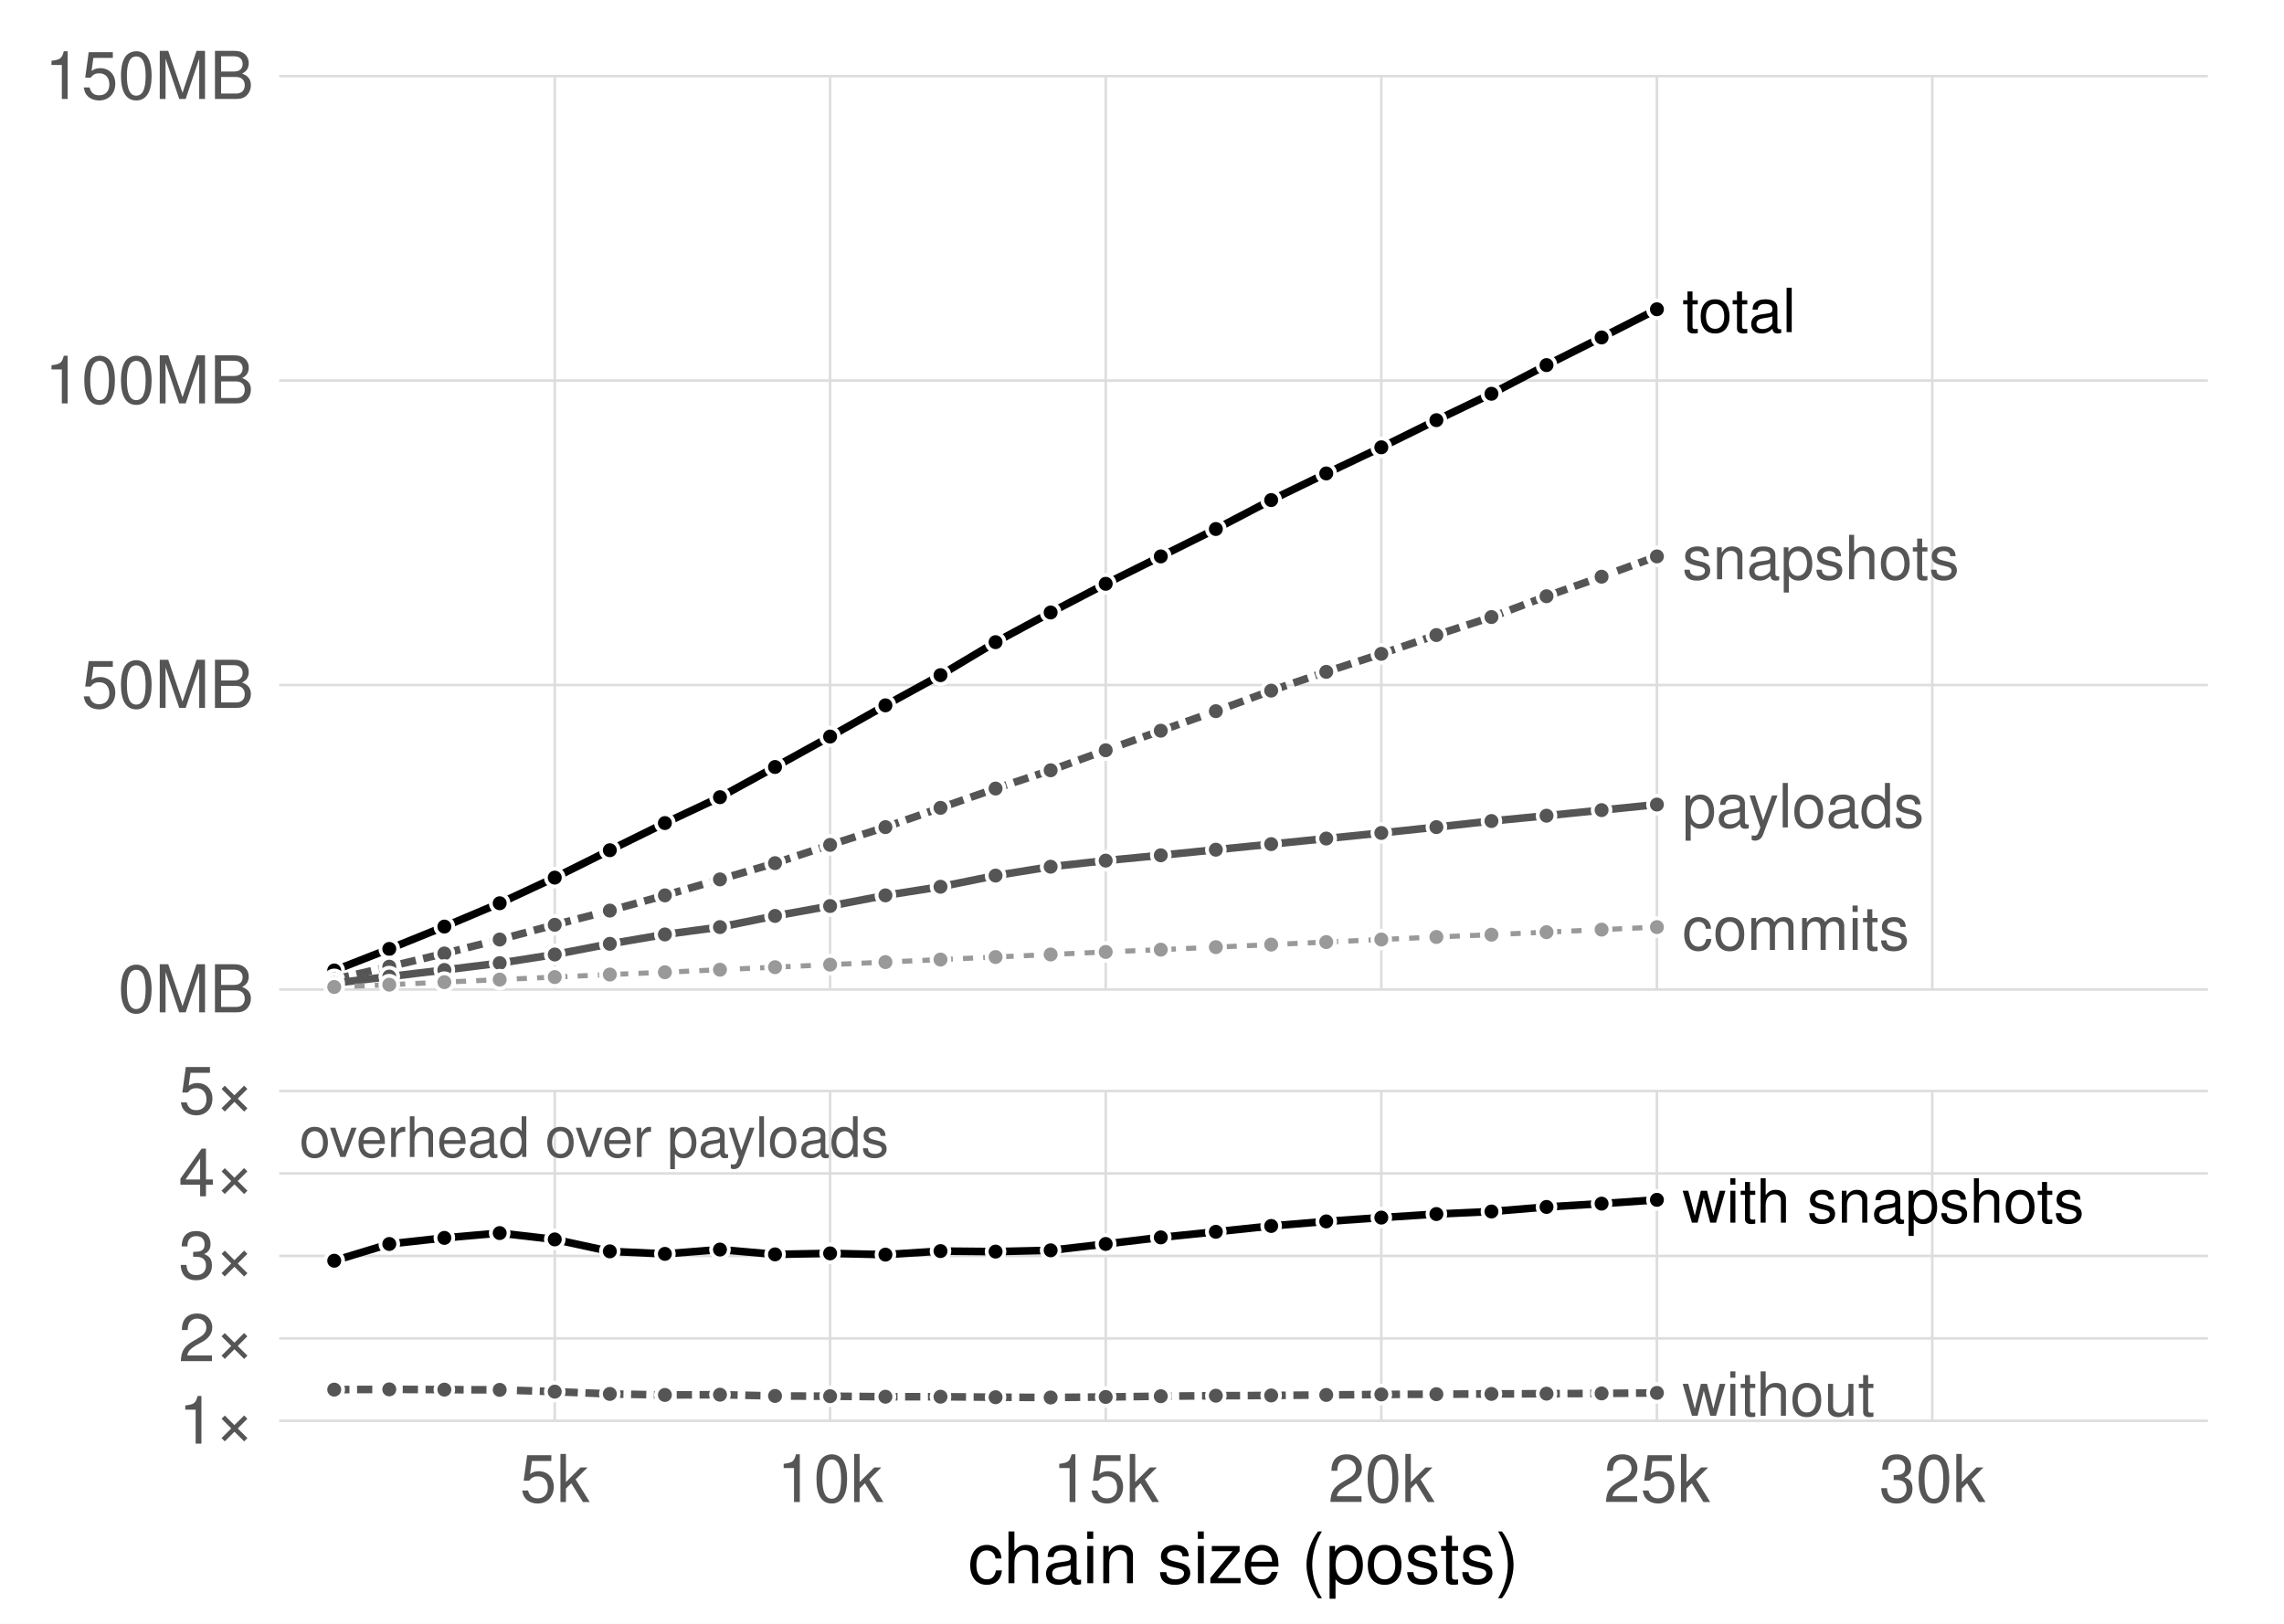
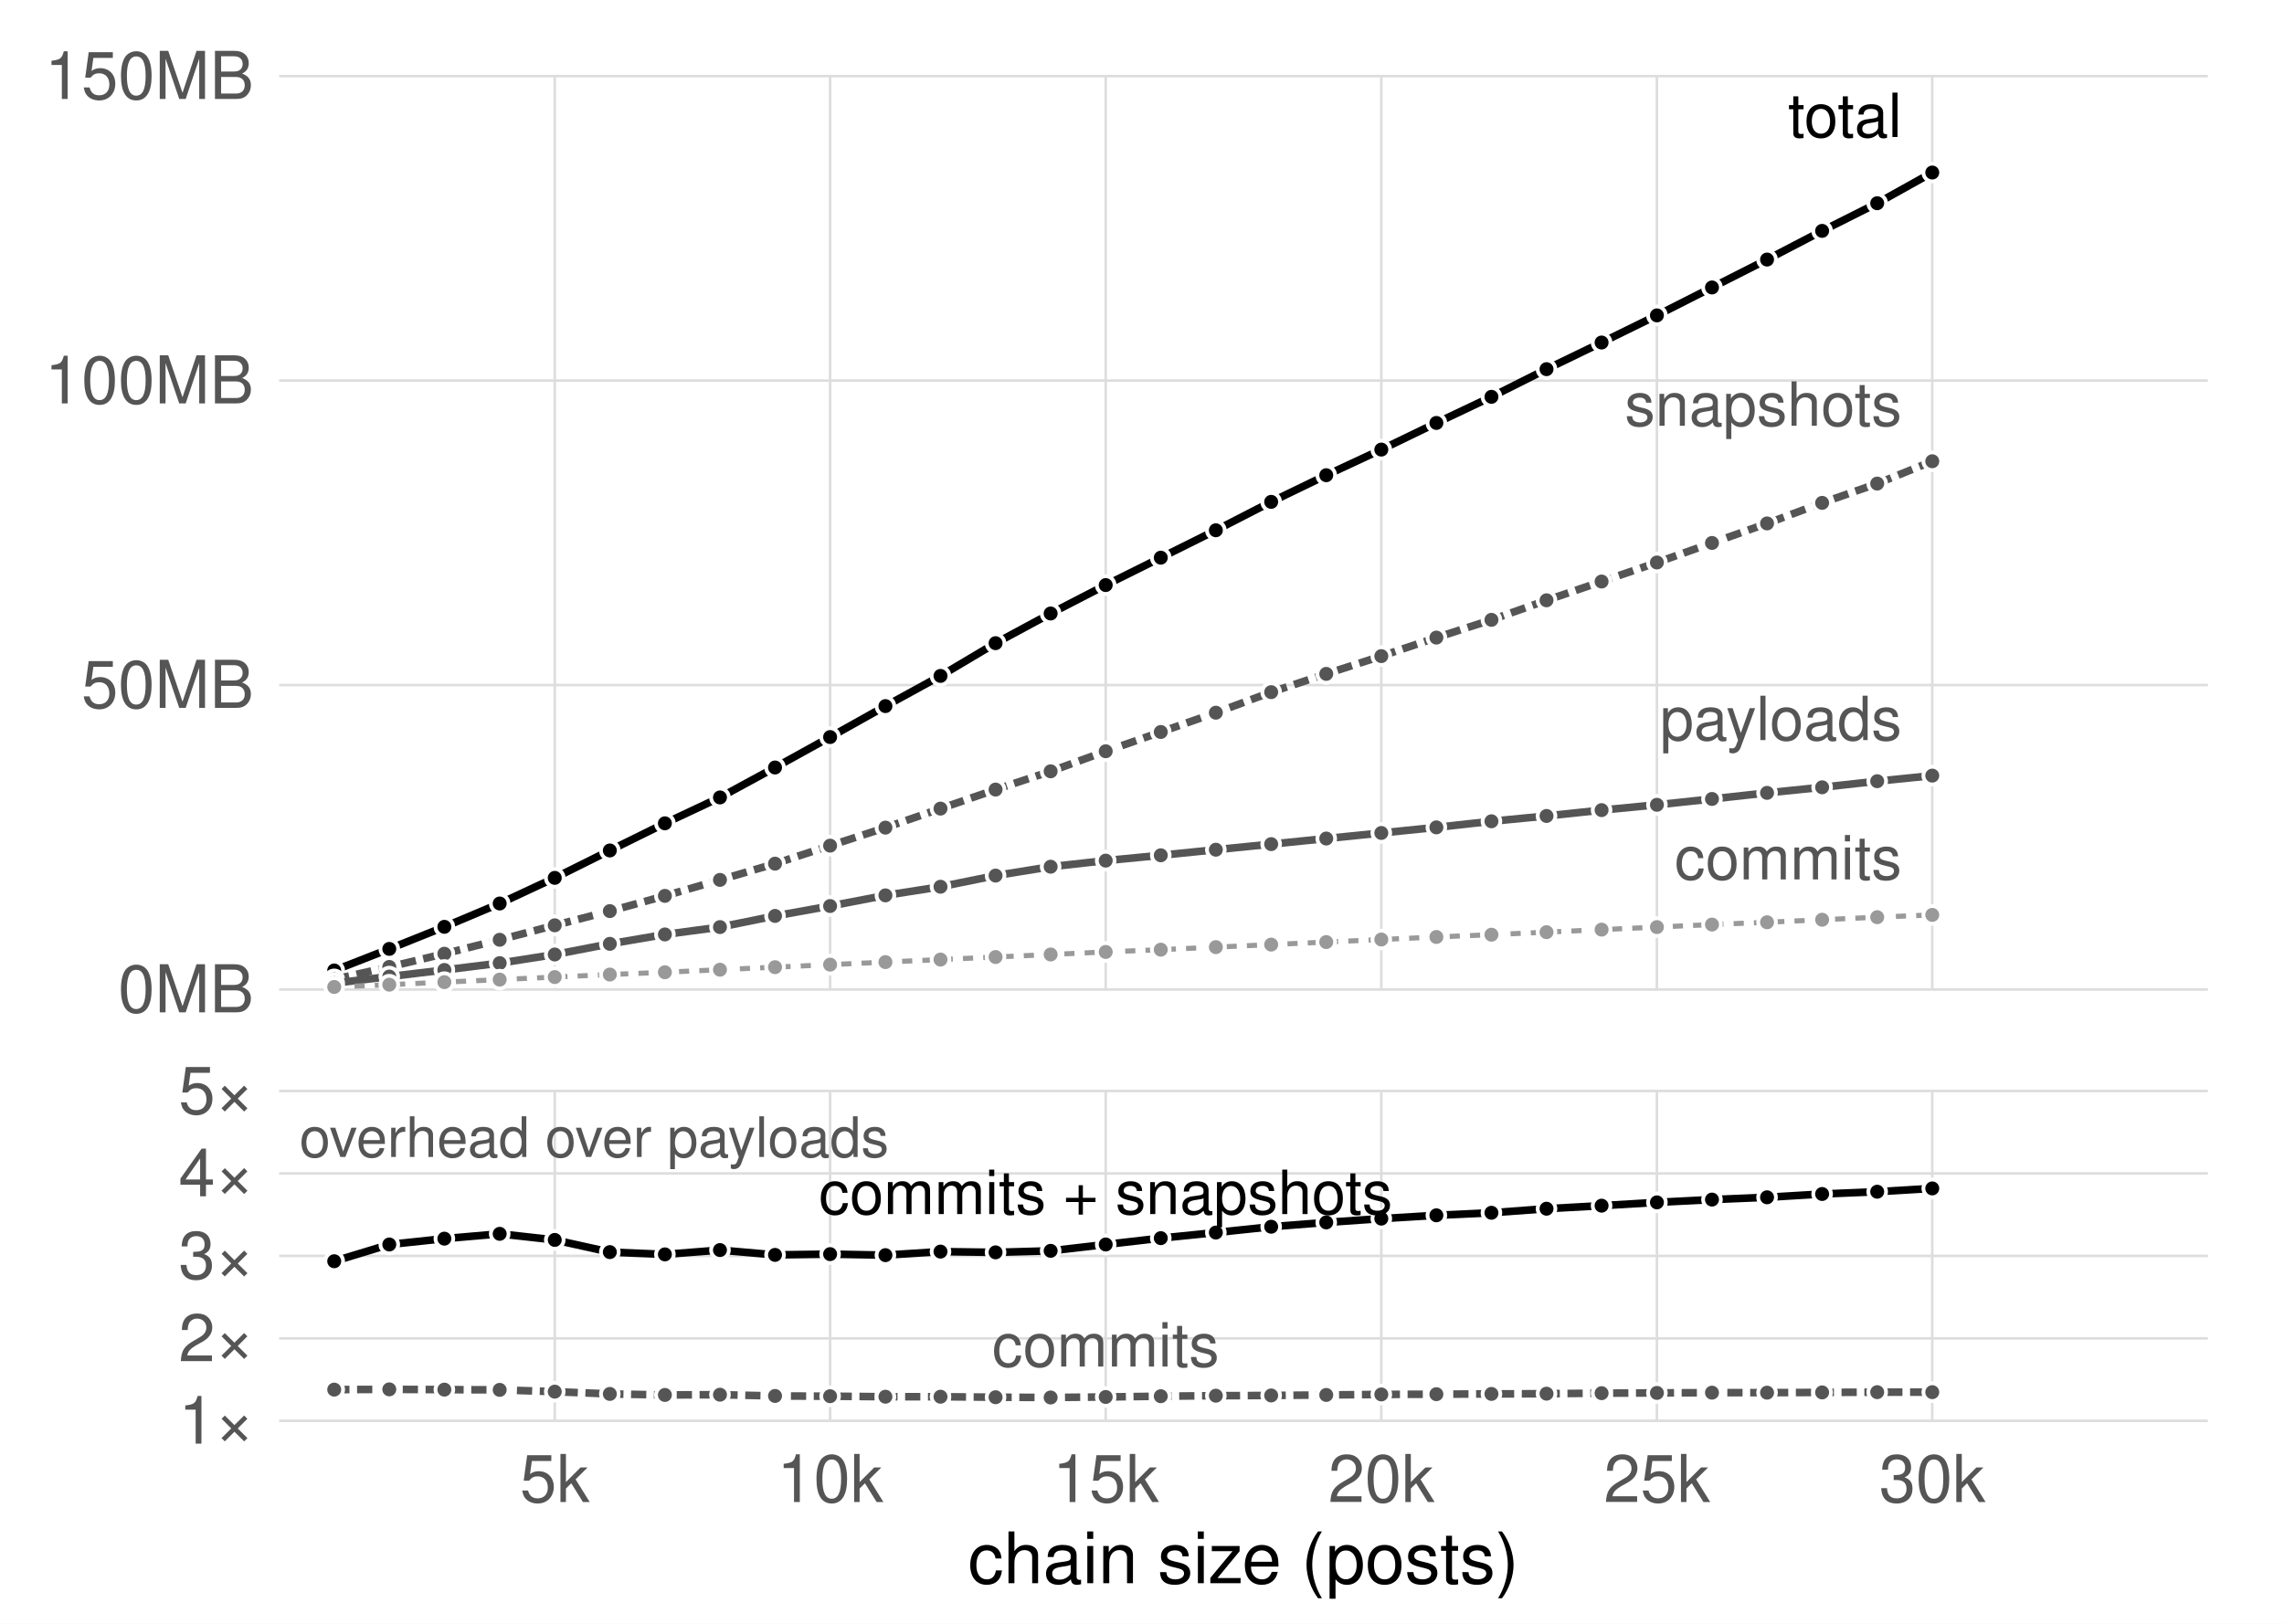
<svg xmlns="http://www.w3.org/2000/svg" width="900" height="640" viewBox="0 0 900 640">
  <rect width="900" height="640" fill="#ffffff" />
  <line x1="110" x2="870" y1="390.0" y2="390.0" stroke="#dddddd" />
  <text x="100.0" y="399.0" font-family="Helvetica, Arial, sans-serif" font-size="26" text-anchor="end" fill="#555555">0MB</text>
  <line x1="110" x2="870" y1="270.0" y2="270.0" stroke="#dddddd" />
  <text x="100.0" y="279.0" font-family="Helvetica, Arial, sans-serif" font-size="26" text-anchor="end" fill="#555555">50MB</text>
  <line x1="110" x2="870" y1="150.0" y2="150.0" stroke="#dddddd" />
  <text x="100.0" y="159.0" font-family="Helvetica, Arial, sans-serif" font-size="26" text-anchor="end" fill="#555555">100MB</text>
  <line x1="110" x2="870" y1="30.0" y2="30.0" stroke="#dddddd" />
  <text x="100.0" y="39.0" font-family="Helvetica, Arial, sans-serif" font-size="26" text-anchor="end" fill="#555555">150MB</text>
  <line y1="30" y2="390" x1="218.6" x2="218.6" stroke="#dddddd" />
  <line y1="430" y2="560" x1="218.6" x2="218.6" stroke="#dddddd" />
  <text x="218.6" y="592.0" font-family="Helvetica, Arial, sans-serif" font-size="26" text-anchor="middle" fill="#555555">5k</text>
  <line y1="30" y2="390" x1="327.1" x2="327.1" stroke="#dddddd" />
  <line y1="430" y2="560" x1="327.1" x2="327.1" stroke="#dddddd" />
  <text x="327.1" y="592.0" font-family="Helvetica, Arial, sans-serif" font-size="26" text-anchor="middle" fill="#555555">10k</text>
  <line y1="30" y2="390" x1="435.7" x2="435.7" stroke="#dddddd" />
  <line y1="430" y2="560" x1="435.7" x2="435.7" stroke="#dddddd" />
  <text x="435.7" y="592.0" font-family="Helvetica, Arial, sans-serif" font-size="26" text-anchor="middle" fill="#555555">15k</text>
  <line y1="30" y2="390" x1="544.3" x2="544.3" stroke="#dddddd" />
  <line y1="430" y2="560" x1="544.3" x2="544.3" stroke="#dddddd" />
  <text x="544.3" y="592.0" font-family="Helvetica, Arial, sans-serif" font-size="26" text-anchor="middle" fill="#555555">20k</text>
  <line y1="30" y2="390" x1="652.9" x2="652.9" stroke="#dddddd" />
  <line y1="430" y2="560" x1="652.9" x2="652.9" stroke="#dddddd" />
  <text x="652.9" y="592.0" font-family="Helvetica, Arial, sans-serif" font-size="26" text-anchor="middle" fill="#555555">25k</text>
  <line y1="30" y2="390" x1="761.4" x2="761.4" stroke="#dddddd" />
  <line y1="430" y2="560" x1="761.4" x2="761.4" stroke="#dddddd" />
  <text x="761.4" y="592.0" font-family="Helvetica, Arial, sans-serif" font-size="26" text-anchor="middle" fill="#555555">30k</text>
  <text x="490.0" y="624.0" font-family="Helvetica, Arial, sans-serif" font-size="28" text-anchor="middle" fill="#000000">chain size (posts)</text>
-   <polyline fill="none" stroke="#000000" stroke-width="3" points="131.7,382.5 153.4,374.0 175.1,365.2 196.9,356.0 218.6,345.9 240.3,335.1 262.0,324.4 283.7,314.2 305.4,302.3 327.1,290.3 348.9,278.0 370.6,266.1 392.3,253.1 414.0,241.4 435.7,230.1 457.4,219.3 479.1,208.5 500.9,197.1 522.6,186.6 544.3,176.3 566.0,165.6 587.7,155.2 609.4,143.9 631.1,133.0 652.9,121.9" />
+   <polyline fill="none" stroke="#000000" stroke-width="3" points="131.7,382.5 153.4,374.0 175.1,365.3 196.9,356.1 218.6,346.0 240.3,335.2 262.0,324.5 283.7,314.3 305.4,302.5 327.1,290.5 348.9,278.3 370.6,266.4 392.3,253.5 414.0,241.8 435.7,230.6 457.4,219.8 479.1,209.0 500.9,197.8 522.6,187.3 544.3,177.2 566.0,166.7 587.7,156.4 609.4,145.5 631.1,135.0 652.9,124.3 674.6,113.3 696.3,102.3 718.0,91.0 739.7,80.1 761.4,68.0" />
  <circle cx="131.7" cy="382.5" r="3.5" fill="#000000" stroke="#ffffff" stroke-width="1.5" />
  <circle cx="153.4" cy="374.0" r="3.5" fill="#000000" stroke="#ffffff" stroke-width="1.5" />
-   <circle cx="175.1" cy="365.2" r="3.5" fill="#000000" stroke="#ffffff" stroke-width="1.5" />
-   <circle cx="196.9" cy="356.0" r="3.5" fill="#000000" stroke="#ffffff" stroke-width="1.5" />
-   <circle cx="218.6" cy="345.9" r="3.5" fill="#000000" stroke="#ffffff" stroke-width="1.5" />
-   <circle cx="240.3" cy="335.1" r="3.5" fill="#000000" stroke="#ffffff" stroke-width="1.5" />
-   <circle cx="262.0" cy="324.4" r="3.5" fill="#000000" stroke="#ffffff" stroke-width="1.5" />
-   <circle cx="283.7" cy="314.2" r="3.5" fill="#000000" stroke="#ffffff" stroke-width="1.5" />
-   <circle cx="305.4" cy="302.3" r="3.5" fill="#000000" stroke="#ffffff" stroke-width="1.5" />
-   <circle cx="327.1" cy="290.3" r="3.5" fill="#000000" stroke="#ffffff" stroke-width="1.5" />
-   <circle cx="348.9" cy="278.0" r="3.5" fill="#000000" stroke="#ffffff" stroke-width="1.5" />
-   <circle cx="370.6" cy="266.1" r="3.5" fill="#000000" stroke="#ffffff" stroke-width="1.5" />
-   <circle cx="392.3" cy="253.1" r="3.5" fill="#000000" stroke="#ffffff" stroke-width="1.5" />
-   <circle cx="414.0" cy="241.4" r="3.5" fill="#000000" stroke="#ffffff" stroke-width="1.5" />
-   <circle cx="435.7" cy="230.1" r="3.5" fill="#000000" stroke="#ffffff" stroke-width="1.5" />
-   <circle cx="457.4" cy="219.3" r="3.5" fill="#000000" stroke="#ffffff" stroke-width="1.5" />
-   <circle cx="479.1" cy="208.5" r="3.5" fill="#000000" stroke="#ffffff" stroke-width="1.5" />
-   <circle cx="500.9" cy="197.1" r="3.5" fill="#000000" stroke="#ffffff" stroke-width="1.5" />
-   <circle cx="522.6" cy="186.6" r="3.5" fill="#000000" stroke="#ffffff" stroke-width="1.5" />
-   <circle cx="544.3" cy="176.3" r="3.5" fill="#000000" stroke="#ffffff" stroke-width="1.5" />
-   <circle cx="566.0" cy="165.6" r="3.5" fill="#000000" stroke="#ffffff" stroke-width="1.5" />
-   <circle cx="587.7" cy="155.2" r="3.5" fill="#000000" stroke="#ffffff" stroke-width="1.5" />
-   <circle cx="609.4" cy="143.9" r="3.5" fill="#000000" stroke="#ffffff" stroke-width="1.5" />
-   <circle cx="631.1" cy="133.0" r="3.5" fill="#000000" stroke="#ffffff" stroke-width="1.5" />
-   <circle cx="652.9" cy="121.9" r="3.5" fill="#000000" stroke="#ffffff" stroke-width="1.5" />
-   <text x="662.9" y="130.9" font-family="Helvetica, Arial, sans-serif" font-size="24" text-anchor="start" fill="#000000">total</text>
-   <polyline fill="none" stroke="#555555" stroke-width="3" stroke-dasharray="6 3" points="131.7,386.0 153.4,381.0 175.1,375.8 196.9,370.3 218.6,364.5 240.3,358.9 262.0,352.9 283.7,346.6 305.4,340.2 327.1,333.0 348.9,326.0 370.6,318.4 392.3,310.8 414.0,303.6 435.7,295.7 457.4,288.0 479.1,280.3 500.9,272.2 522.6,264.8 544.3,257.7 566.0,250.3 587.7,243.2 609.4,235.0 631.1,227.3 652.9,219.3" />
+   <circle cx="175.1" cy="365.3" r="3.5" fill="#000000" stroke="#ffffff" stroke-width="1.5" />
+   <circle cx="196.9" cy="356.1" r="3.5" fill="#000000" stroke="#ffffff" stroke-width="1.5" />
+   <circle cx="218.6" cy="346.0" r="3.5" fill="#000000" stroke="#ffffff" stroke-width="1.5" />
+   <circle cx="240.3" cy="335.2" r="3.5" fill="#000000" stroke="#ffffff" stroke-width="1.5" />
+   <circle cx="262.0" cy="324.5" r="3.5" fill="#000000" stroke="#ffffff" stroke-width="1.5" />
+   <circle cx="283.7" cy="314.3" r="3.5" fill="#000000" stroke="#ffffff" stroke-width="1.5" />
+   <circle cx="305.4" cy="302.5" r="3.5" fill="#000000" stroke="#ffffff" stroke-width="1.5" />
+   <circle cx="327.1" cy="290.5" r="3.5" fill="#000000" stroke="#ffffff" stroke-width="1.5" />
+   <circle cx="348.9" cy="278.3" r="3.5" fill="#000000" stroke="#ffffff" stroke-width="1.5" />
+   <circle cx="370.6" cy="266.4" r="3.5" fill="#000000" stroke="#ffffff" stroke-width="1.5" />
+   <circle cx="392.3" cy="253.5" r="3.5" fill="#000000" stroke="#ffffff" stroke-width="1.5" />
+   <circle cx="414.0" cy="241.8" r="3.5" fill="#000000" stroke="#ffffff" stroke-width="1.5" />
+   <circle cx="435.7" cy="230.6" r="3.5" fill="#000000" stroke="#ffffff" stroke-width="1.5" />
+   <circle cx="457.4" cy="219.8" r="3.5" fill="#000000" stroke="#ffffff" stroke-width="1.5" />
+   <circle cx="479.1" cy="209.0" r="3.5" fill="#000000" stroke="#ffffff" stroke-width="1.5" />
+   <circle cx="500.9" cy="197.8" r="3.5" fill="#000000" stroke="#ffffff" stroke-width="1.5" />
+   <circle cx="522.6" cy="187.3" r="3.5" fill="#000000" stroke="#ffffff" stroke-width="1.5" />
+   <circle cx="544.3" cy="177.2" r="3.5" fill="#000000" stroke="#ffffff" stroke-width="1.5" />
+   <circle cx="566.0" cy="166.7" r="3.5" fill="#000000" stroke="#ffffff" stroke-width="1.5" />
+   <circle cx="587.7" cy="156.4" r="3.5" fill="#000000" stroke="#ffffff" stroke-width="1.5" />
+   <circle cx="609.4" cy="145.5" r="3.5" fill="#000000" stroke="#ffffff" stroke-width="1.5" />
+   <circle cx="631.1" cy="135.0" r="3.5" fill="#000000" stroke="#ffffff" stroke-width="1.5" />
+   <circle cx="652.9" cy="124.3" r="3.5" fill="#000000" stroke="#ffffff" stroke-width="1.5" />
+   <circle cx="674.6" cy="113.3" r="3.5" fill="#000000" stroke="#ffffff" stroke-width="1.5" />
+   <circle cx="696.3" cy="102.3" r="3.5" fill="#000000" stroke="#ffffff" stroke-width="1.5" />
+   <circle cx="718.0" cy="91.0" r="3.5" fill="#000000" stroke="#ffffff" stroke-width="1.5" />
+   <circle cx="739.7" cy="80.1" r="3.5" fill="#000000" stroke="#ffffff" stroke-width="1.5" />
+   <circle cx="761.4" cy="68.0" r="3.5" fill="#000000" stroke="#ffffff" stroke-width="1.5" />
+   <text x="749.4" y="54.0" font-family="Helvetica, Arial, sans-serif" font-size="24" text-anchor="end" fill="#000000">total</text>
+   <polyline fill="none" stroke="#555555" stroke-width="3" stroke-dasharray="6 3" points="131.7,386.0 153.4,381.1 175.1,375.9 196.9,370.4 218.6,364.7 240.3,359.1 262.0,353.1 283.7,346.8 305.4,340.4 327.1,333.3 348.9,326.2 370.6,318.7 392.3,311.2 414.0,304.0 435.7,296.1 457.4,288.5 479.1,280.9 500.9,272.8 522.6,265.6 544.3,258.6 566.0,251.3 587.7,244.3 609.4,236.6 631.1,229.2 652.9,221.7 674.6,214.0 696.3,206.3 718.0,198.2 739.7,190.6 761.4,181.8" />
  <circle cx="131.7" cy="386.0" r="3.5" fill="#555555" stroke="#ffffff" stroke-width="1.5" />
-   <circle cx="153.4" cy="381.0" r="3.5" fill="#555555" stroke="#ffffff" stroke-width="1.5" />
-   <circle cx="175.1" cy="375.8" r="3.5" fill="#555555" stroke="#ffffff" stroke-width="1.5" />
-   <circle cx="196.9" cy="370.3" r="3.5" fill="#555555" stroke="#ffffff" stroke-width="1.5" />
-   <circle cx="218.6" cy="364.5" r="3.5" fill="#555555" stroke="#ffffff" stroke-width="1.5" />
-   <circle cx="240.3" cy="358.9" r="3.5" fill="#555555" stroke="#ffffff" stroke-width="1.5" />
-   <circle cx="262.0" cy="352.9" r="3.5" fill="#555555" stroke="#ffffff" stroke-width="1.5" />
-   <circle cx="283.7" cy="346.6" r="3.5" fill="#555555" stroke="#ffffff" stroke-width="1.5" />
-   <circle cx="305.4" cy="340.2" r="3.5" fill="#555555" stroke="#ffffff" stroke-width="1.5" />
-   <circle cx="327.1" cy="333.0" r="3.5" fill="#555555" stroke="#ffffff" stroke-width="1.5" />
-   <circle cx="348.9" cy="326.0" r="3.5" fill="#555555" stroke="#ffffff" stroke-width="1.5" />
-   <circle cx="370.6" cy="318.4" r="3.5" fill="#555555" stroke="#ffffff" stroke-width="1.5" />
-   <circle cx="392.3" cy="310.8" r="3.5" fill="#555555" stroke="#ffffff" stroke-width="1.5" />
-   <circle cx="414.0" cy="303.6" r="3.5" fill="#555555" stroke="#ffffff" stroke-width="1.5" />
-   <circle cx="435.7" cy="295.7" r="3.5" fill="#555555" stroke="#ffffff" stroke-width="1.5" />
-   <circle cx="457.4" cy="288.0" r="3.5" fill="#555555" stroke="#ffffff" stroke-width="1.5" />
-   <circle cx="479.1" cy="280.3" r="3.5" fill="#555555" stroke="#ffffff" stroke-width="1.5" />
-   <circle cx="500.9" cy="272.2" r="3.5" fill="#555555" stroke="#ffffff" stroke-width="1.5" />
-   <circle cx="522.6" cy="264.8" r="3.5" fill="#555555" stroke="#ffffff" stroke-width="1.5" />
-   <circle cx="544.3" cy="257.7" r="3.5" fill="#555555" stroke="#ffffff" stroke-width="1.5" />
-   <circle cx="566.0" cy="250.3" r="3.5" fill="#555555" stroke="#ffffff" stroke-width="1.5" />
-   <circle cx="587.7" cy="243.2" r="3.5" fill="#555555" stroke="#ffffff" stroke-width="1.5" />
-   <circle cx="609.4" cy="235.0" r="3.5" fill="#555555" stroke="#ffffff" stroke-width="1.5" />
-   <circle cx="631.1" cy="227.3" r="3.5" fill="#555555" stroke="#ffffff" stroke-width="1.5" />
-   <circle cx="652.9" cy="219.3" r="3.5" fill="#555555" stroke="#ffffff" stroke-width="1.5" />
-   <text x="662.9" y="228.3" font-family="Helvetica, Arial, sans-serif" font-size="24" text-anchor="start" fill="#555555">snapshots</text>
-   <polyline fill="none" stroke="#555555" stroke-width="3" points="131.7,387.5 153.4,384.9 175.1,382.3 196.9,379.6 218.6,376.2 240.3,372.0 262.0,368.3 283.7,365.4 305.4,361.0 327.1,357.1 348.9,352.9 370.6,349.5 392.3,345.1 414.0,341.6 435.7,339.2 457.4,337.1 479.1,334.9 500.9,332.7 522.6,330.5 544.3,328.3 566.0,326.0 587.7,323.6 609.4,321.5 631.1,319.3 652.9,317.1" />
+   <circle cx="153.4" cy="381.1" r="3.5" fill="#555555" stroke="#ffffff" stroke-width="1.5" />
+   <circle cx="175.1" cy="375.9" r="3.5" fill="#555555" stroke="#ffffff" stroke-width="1.5" />
+   <circle cx="196.9" cy="370.4" r="3.5" fill="#555555" stroke="#ffffff" stroke-width="1.5" />
+   <circle cx="218.6" cy="364.7" r="3.5" fill="#555555" stroke="#ffffff" stroke-width="1.5" />
+   <circle cx="240.3" cy="359.1" r="3.5" fill="#555555" stroke="#ffffff" stroke-width="1.5" />
+   <circle cx="262.0" cy="353.1" r="3.5" fill="#555555" stroke="#ffffff" stroke-width="1.5" />
+   <circle cx="283.7" cy="346.8" r="3.5" fill="#555555" stroke="#ffffff" stroke-width="1.5" />
+   <circle cx="305.4" cy="340.4" r="3.5" fill="#555555" stroke="#ffffff" stroke-width="1.5" />
+   <circle cx="327.1" cy="333.3" r="3.5" fill="#555555" stroke="#ffffff" stroke-width="1.5" />
+   <circle cx="348.9" cy="326.2" r="3.5" fill="#555555" stroke="#ffffff" stroke-width="1.5" />
+   <circle cx="370.6" cy="318.7" r="3.5" fill="#555555" stroke="#ffffff" stroke-width="1.5" />
+   <circle cx="392.3" cy="311.2" r="3.5" fill="#555555" stroke="#ffffff" stroke-width="1.5" />
+   <circle cx="414.0" cy="304.0" r="3.5" fill="#555555" stroke="#ffffff" stroke-width="1.5" />
+   <circle cx="435.7" cy="296.1" r="3.5" fill="#555555" stroke="#ffffff" stroke-width="1.5" />
+   <circle cx="457.4" cy="288.5" r="3.5" fill="#555555" stroke="#ffffff" stroke-width="1.5" />
+   <circle cx="479.1" cy="280.9" r="3.5" fill="#555555" stroke="#ffffff" stroke-width="1.5" />
+   <circle cx="500.9" cy="272.8" r="3.5" fill="#555555" stroke="#ffffff" stroke-width="1.5" />
+   <circle cx="522.6" cy="265.6" r="3.5" fill="#555555" stroke="#ffffff" stroke-width="1.5" />
+   <circle cx="544.3" cy="258.6" r="3.5" fill="#555555" stroke="#ffffff" stroke-width="1.5" />
+   <circle cx="566.0" cy="251.3" r="3.5" fill="#555555" stroke="#ffffff" stroke-width="1.5" />
+   <circle cx="587.7" cy="244.3" r="3.5" fill="#555555" stroke="#ffffff" stroke-width="1.5" />
+   <circle cx="609.4" cy="236.6" r="3.5" fill="#555555" stroke="#ffffff" stroke-width="1.5" />
+   <circle cx="631.1" cy="229.2" r="3.5" fill="#555555" stroke="#ffffff" stroke-width="1.5" />
+   <circle cx="652.9" cy="221.7" r="3.5" fill="#555555" stroke="#ffffff" stroke-width="1.5" />
+   <circle cx="674.6" cy="214.0" r="3.5" fill="#555555" stroke="#ffffff" stroke-width="1.5" />
+   <circle cx="696.3" cy="206.3" r="3.5" fill="#555555" stroke="#ffffff" stroke-width="1.5" />
+   <circle cx="718.0" cy="198.2" r="3.5" fill="#555555" stroke="#ffffff" stroke-width="1.5" />
+   <circle cx="739.7" cy="190.6" r="3.5" fill="#555555" stroke="#ffffff" stroke-width="1.5" />
+   <circle cx="761.4" cy="181.8" r="3.5" fill="#555555" stroke="#ffffff" stroke-width="1.5" />
+   <text x="749.4" y="167.8" font-family="Helvetica, Arial, sans-serif" font-size="24" text-anchor="end" fill="#555555">snapshots</text>
+   <polyline fill="none" stroke="#555555" stroke-width="3" points="131.7,387.5 153.4,384.9 175.1,382.3 196.9,379.6 218.6,376.2 240.3,372.0 262.0,368.3 283.7,365.4 305.4,361.0 327.1,357.1 348.9,352.9 370.6,349.5 392.3,345.1 414.0,341.6 435.7,339.2 457.4,337.1 479.1,334.9 500.9,332.7 522.6,330.5 544.3,328.3 566.0,326.1 587.7,323.7 609.4,321.6 631.1,319.3 652.9,317.2 674.6,314.9 696.3,312.5 718.0,310.3 739.7,307.9 761.4,305.7" />
  <circle cx="131.7" cy="387.5" r="3.5" fill="#555555" stroke="#ffffff" stroke-width="1.5" />
  <circle cx="153.4" cy="384.9" r="3.5" fill="#555555" stroke="#ffffff" stroke-width="1.5" />
  <circle cx="175.1" cy="382.3" r="3.5" fill="#555555" stroke="#ffffff" stroke-width="1.5" />
  <circle cx="196.9" cy="379.6" r="3.5" fill="#555555" stroke="#ffffff" stroke-width="1.5" />
  <circle cx="218.6" cy="376.2" r="3.5" fill="#555555" stroke="#ffffff" stroke-width="1.5" />
  <circle cx="240.3" cy="372.0" r="3.5" fill="#555555" stroke="#ffffff" stroke-width="1.5" />
  <circle cx="262.0" cy="368.3" r="3.5" fill="#555555" stroke="#ffffff" stroke-width="1.5" />
  <circle cx="283.7" cy="365.4" r="3.5" fill="#555555" stroke="#ffffff" stroke-width="1.5" />
  <circle cx="305.4" cy="361.0" r="3.5" fill="#555555" stroke="#ffffff" stroke-width="1.5" />
  <circle cx="327.1" cy="357.1" r="3.5" fill="#555555" stroke="#ffffff" stroke-width="1.5" />
  <circle cx="348.9" cy="352.9" r="3.5" fill="#555555" stroke="#ffffff" stroke-width="1.5" />
  <circle cx="370.6" cy="349.5" r="3.5" fill="#555555" stroke="#ffffff" stroke-width="1.5" />
  <circle cx="392.3" cy="345.1" r="3.5" fill="#555555" stroke="#ffffff" stroke-width="1.5" />
  <circle cx="414.0" cy="341.6" r="3.5" fill="#555555" stroke="#ffffff" stroke-width="1.5" />
  <circle cx="435.7" cy="339.2" r="3.5" fill="#555555" stroke="#ffffff" stroke-width="1.5" />
  <circle cx="457.4" cy="337.1" r="3.5" fill="#555555" stroke="#ffffff" stroke-width="1.5" />
  <circle cx="479.1" cy="334.9" r="3.5" fill="#555555" stroke="#ffffff" stroke-width="1.5" />
  <circle cx="500.9" cy="332.7" r="3.5" fill="#555555" stroke="#ffffff" stroke-width="1.5" />
  <circle cx="522.6" cy="330.5" r="3.5" fill="#555555" stroke="#ffffff" stroke-width="1.5" />
  <circle cx="544.3" cy="328.3" r="3.5" fill="#555555" stroke="#ffffff" stroke-width="1.5" />
-   <circle cx="566.0" cy="326.0" r="3.5" fill="#555555" stroke="#ffffff" stroke-width="1.5" />
-   <circle cx="587.7" cy="323.6" r="3.5" fill="#555555" stroke="#ffffff" stroke-width="1.5" />
-   <circle cx="609.4" cy="321.5" r="3.5" fill="#555555" stroke="#ffffff" stroke-width="1.5" />
+   <circle cx="566.0" cy="326.1" r="3.5" fill="#555555" stroke="#ffffff" stroke-width="1.5" />
+   <circle cx="587.7" cy="323.7" r="3.5" fill="#555555" stroke="#ffffff" stroke-width="1.5" />
+   <circle cx="609.4" cy="321.6" r="3.5" fill="#555555" stroke="#ffffff" stroke-width="1.5" />
  <circle cx="631.1" cy="319.3" r="3.5" fill="#555555" stroke="#ffffff" stroke-width="1.5" />
-   <circle cx="652.9" cy="317.1" r="3.5" fill="#555555" stroke="#ffffff" stroke-width="1.5" />
-   <text x="662.9" y="326.1" font-family="Helvetica, Arial, sans-serif" font-size="24" text-anchor="start" fill="#555555">payloads</text>
-   <polyline fill="none" stroke="#999999" stroke-width="2" stroke-dasharray="4 4" points="131.7,389.0 153.4,388.1 175.1,387.1 196.9,386.1 218.6,385.1 240.3,384.1 262.0,383.2 283.7,382.2 305.4,381.2 327.1,380.2 348.9,379.2 370.6,378.2 392.3,377.2 414.0,376.2 435.7,375.2 457.4,374.3 479.1,373.3 500.9,372.3 522.6,371.3 544.3,370.3 566.0,369.3 587.7,368.4 609.4,367.4 631.1,366.4 652.9,365.4" />
+   <circle cx="652.9" cy="317.2" r="3.5" fill="#555555" stroke="#ffffff" stroke-width="1.5" />
+   <circle cx="674.6" cy="314.9" r="3.5" fill="#555555" stroke="#ffffff" stroke-width="1.5" />
+   <circle cx="696.3" cy="312.5" r="3.5" fill="#555555" stroke="#ffffff" stroke-width="1.5" />
+   <circle cx="718.0" cy="310.3" r="3.5" fill="#555555" stroke="#ffffff" stroke-width="1.5" />
+   <circle cx="739.7" cy="307.9" r="3.5" fill="#555555" stroke="#ffffff" stroke-width="1.5" />
+   <circle cx="761.4" cy="305.7" r="3.5" fill="#555555" stroke="#ffffff" stroke-width="1.5" />
+   <text x="749.4" y="291.7" font-family="Helvetica, Arial, sans-serif" font-size="24" text-anchor="end" fill="#555555">payloads</text>
+   <polyline fill="none" stroke="#999999" stroke-width="2" stroke-dasharray="4 4" points="131.7,389.0 153.4,388.1 175.1,387.1 196.9,386.1 218.6,385.1 240.3,384.1 262.0,383.2 283.7,382.2 305.4,381.2 327.1,380.2 348.9,379.2 370.6,378.2 392.3,377.2 414.0,376.2 435.7,375.2 457.4,374.3 479.1,373.3 500.9,372.3 522.6,371.3 544.3,370.3 566.0,369.3 587.7,368.4 609.4,367.4 631.1,366.4 652.9,365.4 674.6,364.4 696.3,363.5 718.0,362.5 739.7,361.5 761.4,360.6" />
  <circle cx="131.7" cy="389.0" r="3.5" fill="#999999" stroke="#ffffff" stroke-width="1.5" />
  <circle cx="153.4" cy="388.1" r="3.5" fill="#999999" stroke="#ffffff" stroke-width="1.5" />
  <circle cx="175.1" cy="387.1" r="3.5" fill="#999999" stroke="#ffffff" stroke-width="1.5" />
  <circle cx="196.9" cy="386.1" r="3.5" fill="#999999" stroke="#ffffff" stroke-width="1.5" />
  <circle cx="218.6" cy="385.1" r="3.5" fill="#999999" stroke="#ffffff" stroke-width="1.5" />
  <circle cx="240.3" cy="384.1" r="3.5" fill="#999999" stroke="#ffffff" stroke-width="1.5" />
  <circle cx="262.0" cy="383.2" r="3.5" fill="#999999" stroke="#ffffff" stroke-width="1.5" />
  <circle cx="283.7" cy="382.2" r="3.5" fill="#999999" stroke="#ffffff" stroke-width="1.5" />
  <circle cx="305.4" cy="381.2" r="3.5" fill="#999999" stroke="#ffffff" stroke-width="1.5" />
  <circle cx="327.1" cy="380.2" r="3.5" fill="#999999" stroke="#ffffff" stroke-width="1.5" />
  <circle cx="348.9" cy="379.2" r="3.5" fill="#999999" stroke="#ffffff" stroke-width="1.5" />
  <circle cx="370.6" cy="378.2" r="3.5" fill="#999999" stroke="#ffffff" stroke-width="1.5" />
  <circle cx="392.3" cy="377.2" r="3.5" fill="#999999" stroke="#ffffff" stroke-width="1.5" />
  <circle cx="414.0" cy="376.2" r="3.5" fill="#999999" stroke="#ffffff" stroke-width="1.5" />
  <circle cx="435.7" cy="375.2" r="3.5" fill="#999999" stroke="#ffffff" stroke-width="1.5" />
  <circle cx="457.4" cy="374.3" r="3.5" fill="#999999" stroke="#ffffff" stroke-width="1.5" />
  <circle cx="479.1" cy="373.3" r="3.5" fill="#999999" stroke="#ffffff" stroke-width="1.5" />
  <circle cx="500.9" cy="372.3" r="3.5" fill="#999999" stroke="#ffffff" stroke-width="1.5" />
  <circle cx="522.6" cy="371.3" r="3.5" fill="#999999" stroke="#ffffff" stroke-width="1.5" />
  <circle cx="544.3" cy="370.3" r="3.5" fill="#999999" stroke="#ffffff" stroke-width="1.5" />
  <circle cx="566.0" cy="369.3" r="3.5" fill="#999999" stroke="#ffffff" stroke-width="1.5" />
  <circle cx="587.7" cy="368.4" r="3.5" fill="#999999" stroke="#ffffff" stroke-width="1.5" />
  <circle cx="609.4" cy="367.4" r="3.5" fill="#999999" stroke="#ffffff" stroke-width="1.5" />
  <circle cx="631.1" cy="366.4" r="3.5" fill="#999999" stroke="#ffffff" stroke-width="1.5" />
  <circle cx="652.9" cy="365.4" r="3.5" fill="#999999" stroke="#ffffff" stroke-width="1.5" />
-   <text x="662.9" y="374.4" font-family="Helvetica, Arial, sans-serif" font-size="24" text-anchor="start" fill="#555555">commits</text>
+   <circle cx="674.6" cy="364.4" r="3.5" fill="#999999" stroke="#ffffff" stroke-width="1.5" />
+   <circle cx="696.3" cy="363.5" r="3.5" fill="#999999" stroke="#ffffff" stroke-width="1.5" />
+   <circle cx="718.0" cy="362.5" r="3.5" fill="#999999" stroke="#ffffff" stroke-width="1.5" />
+   <circle cx="739.7" cy="361.5" r="3.5" fill="#999999" stroke="#ffffff" stroke-width="1.5" />
+   <circle cx="761.4" cy="360.6" r="3.5" fill="#999999" stroke="#ffffff" stroke-width="1.5" />
+   <text x="749.4" y="346.6" font-family="Helvetica, Arial, sans-serif" font-size="24" text-anchor="end" fill="#555555">commits</text>
  <line x1="110" x2="870" y1="560.0" y2="560.0" stroke="#dddddd" />
  <text x="100.0" y="569.0" font-family="Helvetica, Arial, sans-serif" font-size="26" text-anchor="end" fill="#555555">1×</text>
  <line x1="110" x2="870" y1="527.5" y2="527.5" stroke="#dddddd" />
  <text x="100.0" y="536.5" font-family="Helvetica, Arial, sans-serif" font-size="26" text-anchor="end" fill="#555555">2×</text>
  <line x1="110" x2="870" y1="495.0" y2="495.0" stroke="#dddddd" />
  <text x="100.0" y="504.0" font-family="Helvetica, Arial, sans-serif" font-size="26" text-anchor="end" fill="#555555">3×</text>
  <line x1="110" x2="870" y1="462.5" y2="462.5" stroke="#dddddd" />
  <text x="100.0" y="471.5" font-family="Helvetica, Arial, sans-serif" font-size="26" text-anchor="end" fill="#555555">4×</text>
  <line x1="110" x2="870" y1="430.0" y2="430.0" stroke="#dddddd" />
  <text x="100.0" y="439.0" font-family="Helvetica, Arial, sans-serif" font-size="26" text-anchor="end" fill="#555555">5×</text>
-   <polyline fill="none" stroke="#000000" stroke-width="3" points="131.7,496.9 153.4,490.3 175.1,487.9 196.9,486.0 218.6,488.5 240.3,493.2 262.0,494.2 283.7,492.5 305.4,494.4 327.1,494.0 348.9,494.5 370.6,493.1 392.3,493.3 414.0,492.8 435.7,490.3 457.4,487.7 479.1,485.5 500.9,483.2 522.6,481.4 544.3,479.9 566.0,478.5 587.7,477.5 609.4,475.7 631.1,474.4 652.9,472.9" />
-   <circle cx="131.7" cy="496.9" r="3.5" fill="#000000" stroke="#ffffff" stroke-width="1.5" />
-   <circle cx="153.4" cy="490.3" r="3.5" fill="#000000" stroke="#ffffff" stroke-width="1.5" />
-   <circle cx="175.1" cy="487.9" r="3.5" fill="#000000" stroke="#ffffff" stroke-width="1.5" />
-   <circle cx="196.9" cy="486.0" r="3.5" fill="#000000" stroke="#ffffff" stroke-width="1.5" />
-   <circle cx="218.6" cy="488.5" r="3.5" fill="#000000" stroke="#ffffff" stroke-width="1.5" />
-   <circle cx="240.3" cy="493.2" r="3.5" fill="#000000" stroke="#ffffff" stroke-width="1.5" />
-   <circle cx="262.0" cy="494.2" r="3.5" fill="#000000" stroke="#ffffff" stroke-width="1.5" />
-   <circle cx="283.7" cy="492.5" r="3.5" fill="#000000" stroke="#ffffff" stroke-width="1.5" />
-   <circle cx="305.4" cy="494.4" r="3.5" fill="#000000" stroke="#ffffff" stroke-width="1.5" />
-   <circle cx="327.1" cy="494.0" r="3.5" fill="#000000" stroke="#ffffff" stroke-width="1.5" />
-   <circle cx="348.9" cy="494.5" r="3.5" fill="#000000" stroke="#ffffff" stroke-width="1.5" />
-   <circle cx="370.6" cy="493.1" r="3.5" fill="#000000" stroke="#ffffff" stroke-width="1.5" />
-   <circle cx="392.3" cy="493.3" r="3.5" fill="#000000" stroke="#ffffff" stroke-width="1.5" />
-   <circle cx="414.0" cy="492.8" r="3.5" fill="#000000" stroke="#ffffff" stroke-width="1.5" />
-   <circle cx="435.7" cy="490.3" r="3.5" fill="#000000" stroke="#ffffff" stroke-width="1.5" />
-   <circle cx="457.4" cy="487.7" r="3.5" fill="#000000" stroke="#ffffff" stroke-width="1.5" />
-   <circle cx="479.1" cy="485.5" r="3.5" fill="#000000" stroke="#ffffff" stroke-width="1.5" />
-   <circle cx="500.9" cy="483.2" r="3.5" fill="#000000" stroke="#ffffff" stroke-width="1.5" />
-   <circle cx="522.6" cy="481.4" r="3.5" fill="#000000" stroke="#ffffff" stroke-width="1.5" />
-   <circle cx="544.3" cy="479.9" r="3.5" fill="#000000" stroke="#ffffff" stroke-width="1.5" />
-   <circle cx="566.0" cy="478.5" r="3.5" fill="#000000" stroke="#ffffff" stroke-width="1.5" />
-   <circle cx="587.7" cy="477.5" r="3.5" fill="#000000" stroke="#ffffff" stroke-width="1.5" />
-   <circle cx="609.4" cy="475.7" r="3.5" fill="#000000" stroke="#ffffff" stroke-width="1.5" />
-   <circle cx="631.1" cy="474.4" r="3.5" fill="#000000" stroke="#ffffff" stroke-width="1.5" />
-   <circle cx="652.9" cy="472.9" r="3.5" fill="#000000" stroke="#ffffff" stroke-width="1.5" />
-   <text x="662.9" y="481.9" font-family="Helvetica, Arial, sans-serif" font-size="24" text-anchor="start" fill="#000000">with snapshots</text>
-   <polyline fill="none" stroke="#555555" stroke-width="3" stroke-dasharray="6 3" points="131.7,547.7 153.4,547.6 175.1,547.7 196.9,547.8 218.6,548.5 240.3,549.4 262.0,549.8 283.7,549.7 305.4,550.2 327.1,550.3 348.9,550.5 370.6,550.5 392.3,550.7 414.0,550.8 435.7,550.6 457.4,550.3 479.1,550.1 500.9,550.0 522.6,549.8 544.3,549.6 566.0,549.5 587.7,549.4 609.4,549.3 631.1,549.2 652.9,549.0" />
+   <polyline fill="none" stroke="#000000" stroke-width="3" points="131.7,497.1 153.4,490.5 175.1,488.2 196.9,486.3 218.6,488.7 240.3,493.5 262.0,494.4 283.7,492.7 305.4,494.6 327.1,494.3 348.9,494.7 370.6,493.3 392.3,493.6 414.0,493.0 435.7,490.5 457.4,488.0 479.1,485.8 500.9,483.5 522.6,481.8 544.3,480.3 566.0,479.0 587.7,478.0 609.4,476.4 631.1,475.2 652.9,473.9 674.6,472.8 696.3,471.9 718.0,470.6 739.7,469.7 761.4,468.4" />
+   <circle cx="131.7" cy="497.1" r="3.5" fill="#000000" stroke="#ffffff" stroke-width="1.5" />
+   <circle cx="153.4" cy="490.5" r="3.5" fill="#000000" stroke="#ffffff" stroke-width="1.5" />
+   <circle cx="175.1" cy="488.2" r="3.5" fill="#000000" stroke="#ffffff" stroke-width="1.5" />
+   <circle cx="196.9" cy="486.3" r="3.5" fill="#000000" stroke="#ffffff" stroke-width="1.5" />
+   <circle cx="218.6" cy="488.7" r="3.5" fill="#000000" stroke="#ffffff" stroke-width="1.5" />
+   <circle cx="240.3" cy="493.5" r="3.5" fill="#000000" stroke="#ffffff" stroke-width="1.5" />
+   <circle cx="262.0" cy="494.4" r="3.5" fill="#000000" stroke="#ffffff" stroke-width="1.5" />
+   <circle cx="283.7" cy="492.7" r="3.5" fill="#000000" stroke="#ffffff" stroke-width="1.5" />
+   <circle cx="305.4" cy="494.6" r="3.5" fill="#000000" stroke="#ffffff" stroke-width="1.5" />
+   <circle cx="327.1" cy="494.3" r="3.5" fill="#000000" stroke="#ffffff" stroke-width="1.5" />
+   <circle cx="348.9" cy="494.7" r="3.5" fill="#000000" stroke="#ffffff" stroke-width="1.5" />
+   <circle cx="370.6" cy="493.3" r="3.5" fill="#000000" stroke="#ffffff" stroke-width="1.5" />
+   <circle cx="392.3" cy="493.6" r="3.5" fill="#000000" stroke="#ffffff" stroke-width="1.5" />
+   <circle cx="414.0" cy="493.0" r="3.5" fill="#000000" stroke="#ffffff" stroke-width="1.5" />
+   <circle cx="435.7" cy="490.5" r="3.5" fill="#000000" stroke="#ffffff" stroke-width="1.5" />
+   <circle cx="457.4" cy="488.0" r="3.5" fill="#000000" stroke="#ffffff" stroke-width="1.5" />
+   <circle cx="479.1" cy="485.8" r="3.5" fill="#000000" stroke="#ffffff" stroke-width="1.5" />
+   <circle cx="500.9" cy="483.5" r="3.5" fill="#000000" stroke="#ffffff" stroke-width="1.5" />
+   <circle cx="522.6" cy="481.8" r="3.5" fill="#000000" stroke="#ffffff" stroke-width="1.5" />
+   <circle cx="544.3" cy="480.3" r="3.5" fill="#000000" stroke="#ffffff" stroke-width="1.5" />
+   <circle cx="566.0" cy="479.0" r="3.5" fill="#000000" stroke="#ffffff" stroke-width="1.5" />
+   <circle cx="587.7" cy="478.0" r="3.5" fill="#000000" stroke="#ffffff" stroke-width="1.5" />
+   <circle cx="609.4" cy="476.4" r="3.5" fill="#000000" stroke="#ffffff" stroke-width="1.5" />
+   <circle cx="631.1" cy="475.2" r="3.5" fill="#000000" stroke="#ffffff" stroke-width="1.5" />
+   <circle cx="652.9" cy="473.9" r="3.5" fill="#000000" stroke="#ffffff" stroke-width="1.5" />
+   <circle cx="674.6" cy="472.8" r="3.5" fill="#000000" stroke="#ffffff" stroke-width="1.5" />
+   <circle cx="696.3" cy="471.9" r="3.5" fill="#000000" stroke="#ffffff" stroke-width="1.5" />
+   <circle cx="718.0" cy="470.6" r="3.5" fill="#000000" stroke="#ffffff" stroke-width="1.5" />
+   <circle cx="739.7" cy="469.7" r="3.5" fill="#000000" stroke="#ffffff" stroke-width="1.5" />
+   <circle cx="761.4" cy="468.4" r="3.5" fill="#000000" stroke="#ffffff" stroke-width="1.5" />
+   <text x="435.7" y="478.5" font-family="Helvetica, Arial, sans-serif" font-size="24" text-anchor="middle" fill="#000000">commits + snapshots</text>
+   <polyline fill="none" stroke="#555555" stroke-width="3" stroke-dasharray="6 3" points="131.7,547.7 153.4,547.6 175.1,547.7 196.9,547.8 218.6,548.5 240.3,549.4 262.0,549.8 283.7,549.7 305.4,550.2 327.1,550.3 348.9,550.5 370.6,550.5 392.3,550.7 414.0,550.8 435.7,550.6 457.4,550.3 479.1,550.1 500.9,550.0 522.6,549.8 544.3,549.6 566.0,549.5 587.7,549.4 609.4,549.3 631.1,549.1 652.9,549.0 674.6,548.9 696.3,548.9 718.0,548.8 739.7,548.7 761.4,548.7" />
  <circle cx="131.7" cy="547.7" r="3.5" fill="#555555" stroke="#ffffff" stroke-width="1.5" />
  <circle cx="153.4" cy="547.6" r="3.5" fill="#555555" stroke="#ffffff" stroke-width="1.5" />
  <circle cx="175.1" cy="547.7" r="3.5" fill="#555555" stroke="#ffffff" stroke-width="1.5" />
  <circle cx="196.9" cy="547.8" r="3.5" fill="#555555" stroke="#ffffff" stroke-width="1.5" />
  <circle cx="218.6" cy="548.5" r="3.5" fill="#555555" stroke="#ffffff" stroke-width="1.5" />
  <circle cx="240.3" cy="549.4" r="3.5" fill="#555555" stroke="#ffffff" stroke-width="1.5" />
  <circle cx="262.0" cy="549.8" r="3.5" fill="#555555" stroke="#ffffff" stroke-width="1.5" />
  <circle cx="283.7" cy="549.7" r="3.5" fill="#555555" stroke="#ffffff" stroke-width="1.5" />
  <circle cx="305.4" cy="550.2" r="3.5" fill="#555555" stroke="#ffffff" stroke-width="1.5" />
  <circle cx="327.1" cy="550.3" r="3.5" fill="#555555" stroke="#ffffff" stroke-width="1.5" />
  <circle cx="348.9" cy="550.5" r="3.5" fill="#555555" stroke="#ffffff" stroke-width="1.5" />
  <circle cx="370.6" cy="550.5" r="3.5" fill="#555555" stroke="#ffffff" stroke-width="1.5" />
  <circle cx="392.3" cy="550.7" r="3.5" fill="#555555" stroke="#ffffff" stroke-width="1.5" />
  <circle cx="414.0" cy="550.8" r="3.5" fill="#555555" stroke="#ffffff" stroke-width="1.5" />
  <circle cx="435.7" cy="550.6" r="3.5" fill="#555555" stroke="#ffffff" stroke-width="1.5" />
  <circle cx="457.4" cy="550.3" r="3.5" fill="#555555" stroke="#ffffff" stroke-width="1.5" />
  <circle cx="479.1" cy="550.1" r="3.5" fill="#555555" stroke="#ffffff" stroke-width="1.5" />
  <circle cx="500.9" cy="550.0" r="3.5" fill="#555555" stroke="#ffffff" stroke-width="1.5" />
  <circle cx="522.6" cy="549.8" r="3.5" fill="#555555" stroke="#ffffff" stroke-width="1.5" />
  <circle cx="544.3" cy="549.6" r="3.5" fill="#555555" stroke="#ffffff" stroke-width="1.5" />
  <circle cx="566.0" cy="549.5" r="3.5" fill="#555555" stroke="#ffffff" stroke-width="1.5" />
  <circle cx="587.7" cy="549.4" r="3.5" fill="#555555" stroke="#ffffff" stroke-width="1.5" />
  <circle cx="609.4" cy="549.3" r="3.5" fill="#555555" stroke="#ffffff" stroke-width="1.5" />
-   <circle cx="631.1" cy="549.2" r="3.5" fill="#555555" stroke="#ffffff" stroke-width="1.5" />
+   <circle cx="631.1" cy="549.1" r="3.5" fill="#555555" stroke="#ffffff" stroke-width="1.5" />
  <circle cx="652.9" cy="549.0" r="3.5" fill="#555555" stroke="#ffffff" stroke-width="1.5" />
-   <text x="662.9" y="558.0" font-family="Helvetica, Arial, sans-serif" font-size="24" text-anchor="start" fill="#555555">without</text>
+   <circle cx="674.6" cy="548.9" r="3.5" fill="#555555" stroke="#ffffff" stroke-width="1.5" />
+   <circle cx="696.3" cy="548.9" r="3.5" fill="#555555" stroke="#ffffff" stroke-width="1.5" />
+   <circle cx="718.0" cy="548.8" r="3.5" fill="#555555" stroke="#ffffff" stroke-width="1.5" />
+   <circle cx="739.7" cy="548.7" r="3.5" fill="#555555" stroke="#ffffff" stroke-width="1.5" />
+   <circle cx="761.4" cy="548.7" r="3.5" fill="#555555" stroke="#ffffff" stroke-width="1.5" />
+   <text x="435.7" y="538.6" font-family="Helvetica, Arial, sans-serif" font-size="24" text-anchor="middle" fill="#555555">commits</text>
  <text x="118.0" y="456.0" font-family="Helvetica, Arial, sans-serif" font-size="22" text-anchor="start" fill="#555555">overhead over payloads</text>
</svg>
